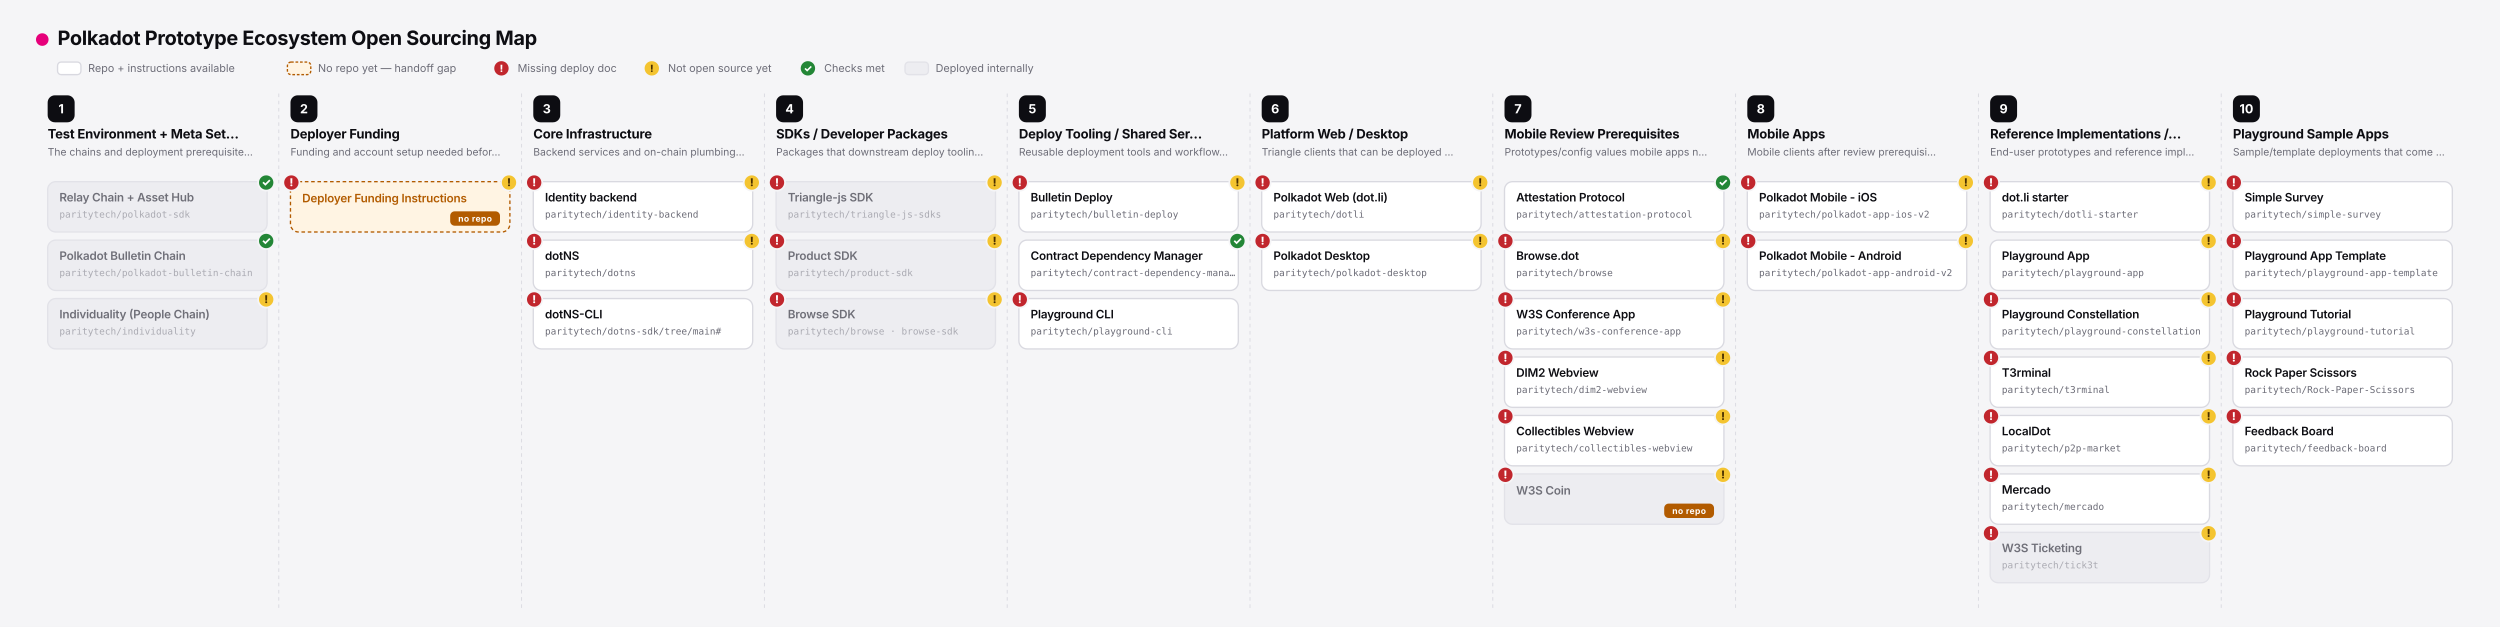
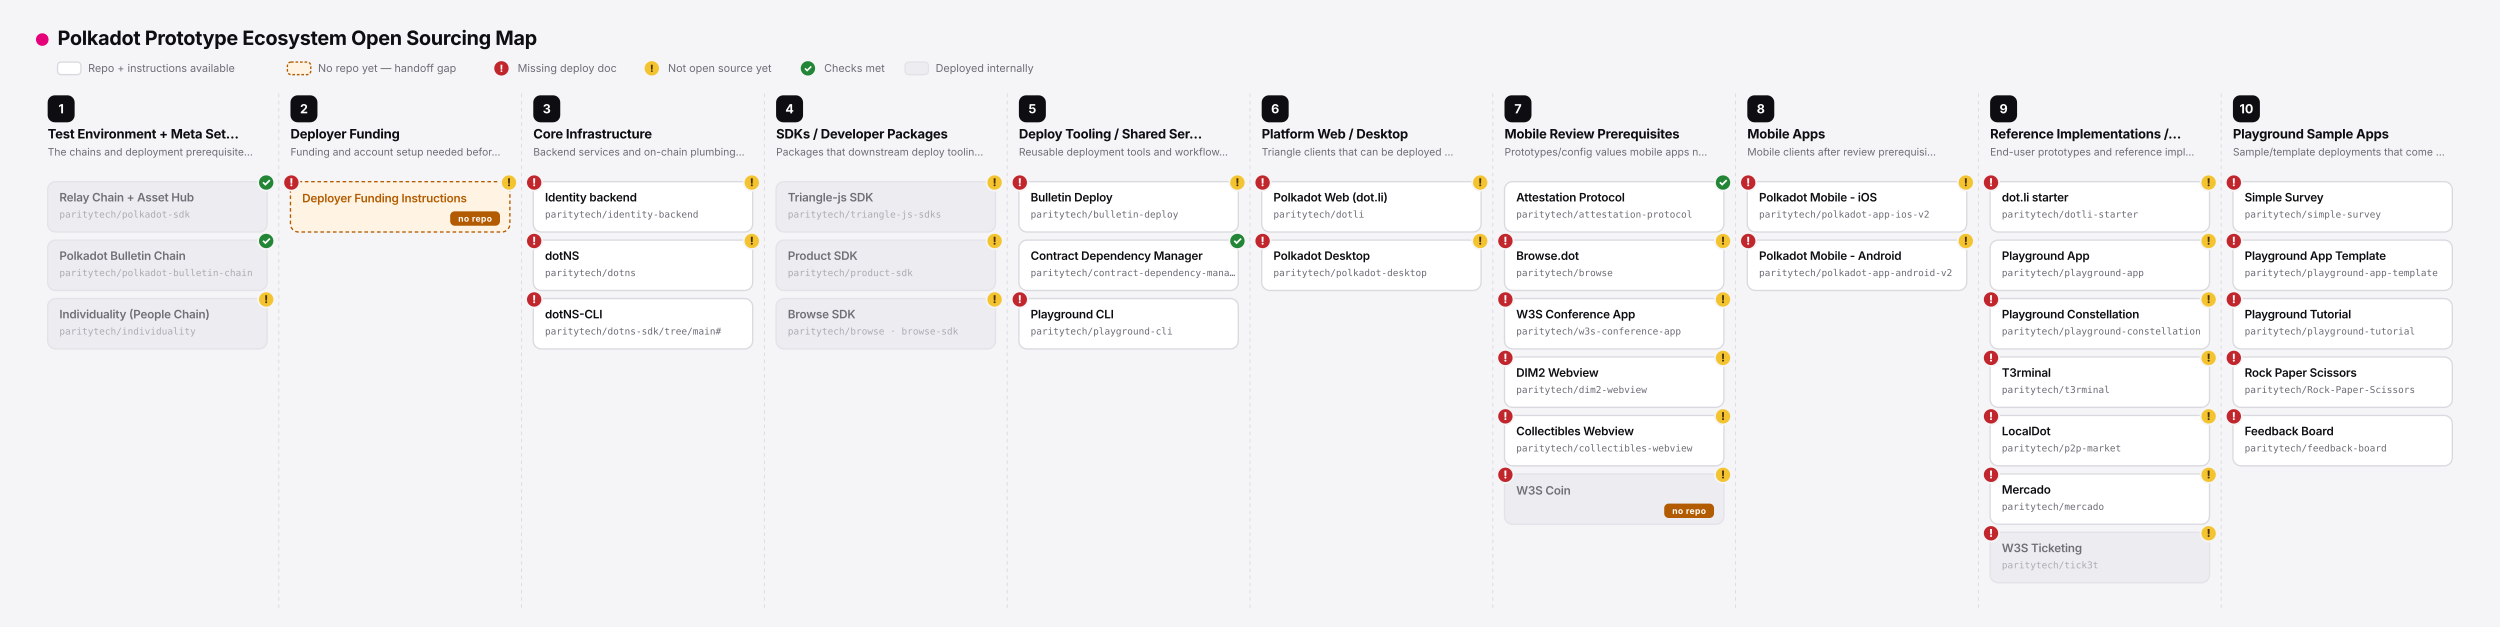
<svg xmlns="http://www.w3.org/2000/svg" xmlns:xlink="http://www.w3.org/1999/xlink" width="2780" height="697" viewBox="0 0 2780 697" font-family="-apple-system, BlinkMacSystemFont, 'Segoe UI', Inter, Roboto, Helvetica, Arial, sans-serif">
  <rect width="2780" height="697" fill="#f5f5f7" />
  <circle cx="47" cy="44" r="7" fill="#e6007a" />
  <text x="64" y="50" font-size="22" font-weight="700" fill="#0d0d12" letter-spacing="-0.3">Polkadot Prototype Ecosystem Open Sourcing Map</text>
  <rect x="64" y="69" width="26" height="14" rx="4" fill="#ffffff" stroke="#d9d9e0" stroke-width="1.5" />
  <text x="98" y="80" font-size="12" fill="#6b6b76">Repo + instructions available</text>
  <rect x="319.6" y="69" width="26" height="14" rx="4" fill="#fff4e3" stroke="#b25b00" stroke-width="1.5" stroke-dasharray="3 2" />
  <text x="353.6" y="80" font-size="12" fill="#6b6b76">No repo yet — handoff gap</text>
  <circle cx="557.6" cy="76" r="8" fill="#c1262d" />
  <text x="557.6" y="80" text-anchor="middle" font-size="11" font-weight="800" fill="#fff">!</text>
  <text x="575.6" y="80" font-size="12" fill="#6b6b76">Missing deploy doc</text>
  <circle cx="724.8" cy="76" r="8" fill="#f4c430" />
  <text x="724.8" y="80" text-anchor="middle" font-size="11" font-weight="800" fill="#4a3000">!</text>
  <text x="742.8" y="80" font-size="12" fill="#6b6b76">Not open source yet</text>
  <circle cx="898.4" cy="76" r="8" fill="#238636" />
  <text x="898.4" y="80" text-anchor="middle" font-size="11" font-weight="800" fill="#ffffff">✓</text>
  <text x="916.4" y="80" font-size="12" fill="#6b6b76">Checks met</text>
  <rect x="1006.4" y="69" width="26" height="14" rx="4" fill="#ededf1" stroke="#e2e2e8" stroke-width="1.5" />
  <text x="1040.4" y="80" font-size="12" fill="#6b6b76">Deployed internally</text>
  <line x1="310" y1="104" x2="310" y2="677" stroke="#d9d9e0" stroke-width="1" stroke-dasharray="4 4" />
  <rect x="53" y="106" width="30" height="30" rx="8" fill="#0d0d12" />
  <text x="68" y="126" text-anchor="middle" font-size="14" font-weight="700" fill="#fff">1</text>
  <text x="53" y="154" font-size="14.5" font-weight="700" fill="#0d0d12" letter-spacing="-0.2">Test Environment + Meta Set…</text>
  <text x="53" y="173" font-size="11.5" fill="#6b6b76">The chains and deployment prerequisite…</text>
  <a xlink:href="https://github.com/paritytech/polkadot-sdk" href="https://github.com/paritytech/polkadot-sdk" target="_blank">
    <rect x="53" y="202" width="244" height="56" rx="9" fill="#ededf1" stroke="#e2e2e8" stroke-width="1.5" />
    <circle cx="296" cy="203" r="9" fill="#238636" stroke="#f5f5f7" stroke-width="2" />
    <text x="296" y="207" text-anchor="middle" font-size="12" font-weight="800" fill="#ffffff">✓</text>
    <text x="66" y="224" font-size="13" font-weight="600" fill="#6f6f78" letter-spacing="-0.2">Relay Chain + Asset Hub</text>
    <text x="66" y="242" font-size="10.5" font-family="ui-monospace, 'SF Mono', Menlo, monospace" fill="#aaaab2">paritytech/polkadot-sdk</text>
  </a>
  <a xlink:href="https://github.com/paritytech/polkadot-bulletin-chain" href="https://github.com/paritytech/polkadot-bulletin-chain" target="_blank">
    <rect x="53" y="267" width="244" height="56" rx="9" fill="#ededf1" stroke="#e2e2e8" stroke-width="1.5" />
    <circle cx="296" cy="268" r="9" fill="#238636" stroke="#f5f5f7" stroke-width="2" />
    <text x="296" y="272" text-anchor="middle" font-size="12" font-weight="800" fill="#ffffff">✓</text>
    <text x="66" y="289" font-size="13" font-weight="600" fill="#6f6f78" letter-spacing="-0.2">Polkadot Bulletin Chain</text>
    <text x="66" y="307" font-size="10.5" font-family="ui-monospace, 'SF Mono', Menlo, monospace" fill="#aaaab2">paritytech/polkadot-bulletin-chain</text>
  </a>
  <a xlink:href="https://github.com/paritytech/individuality" href="https://github.com/paritytech/individuality" target="_blank">
    <rect x="53" y="332" width="244" height="56" rx="9" fill="#ededf1" stroke="#e2e2e8" stroke-width="1.5" />
    <circle cx="296" cy="333" r="9" fill="#f4c430" stroke="#f5f5f7" stroke-width="2" />
    <text x="296" y="337" text-anchor="middle" font-size="12" font-weight="800" fill="#4a3000">!</text>
    <text x="66" y="354" font-size="13" font-weight="600" fill="#6f6f78" letter-spacing="-0.2">Individuality (People Chain)</text>
    <text x="66" y="372" font-size="10.5" font-family="ui-monospace, 'SF Mono', Menlo, monospace" fill="#aaaab2">paritytech/individuality</text>
  </a>
  <line x1="580" y1="104" x2="580" y2="677" stroke="#d9d9e0" stroke-width="1" stroke-dasharray="4 4" />
  <rect x="323" y="106" width="30" height="30" rx="8" fill="#0d0d12" />
  <text x="338" y="126" text-anchor="middle" font-size="14" font-weight="700" fill="#fff">2</text>
  <text x="323" y="154" font-size="14.5" font-weight="700" fill="#0d0d12" letter-spacing="-0.2">Deployer Funding</text>
  <text x="323" y="173" font-size="11.5" fill="#6b6b76">Funding and account setup needed befor…</text>
  <rect x="323" y="202" width="244" height="56" rx="9" fill="#fff4e3" stroke="#b25b00" stroke-width="1.5" stroke-dasharray="4 3" />
  <circle cx="324" cy="203" r="9" fill="#c1262d" stroke="#f5f5f7" stroke-width="2" />
  <text x="324" y="207" text-anchor="middle" font-size="12" font-weight="800" fill="#fff">!</text>
  <circle cx="566" cy="203" r="9" fill="#f4c430" stroke="#f5f5f7" stroke-width="2" />
  <text x="566" y="207" text-anchor="middle" font-size="12" font-weight="800" fill="#4a3000">!</text>
  <text x="336" y="225" font-size="13" font-weight="600" fill="#b25b00" letter-spacing="-0.2">Deployer Funding Instructions</text>
  <rect x="500.6" y="235" width="55.4" height="16" rx="5" fill="#b25b00" />
  <text x="528.3" y="246.5" text-anchor="middle" font-size="9.5" font-weight="700" fill="#fff" letter-spacing="0.4">no repo</text>
  <line x1="850" y1="104" x2="850" y2="677" stroke="#d9d9e0" stroke-width="1" stroke-dasharray="4 4" />
  <rect x="593" y="106" width="30" height="30" rx="8" fill="#0d0d12" />
  <text x="608" y="126" text-anchor="middle" font-size="14" font-weight="700" fill="#fff">3</text>
  <text x="593" y="154" font-size="14.5" font-weight="700" fill="#0d0d12" letter-spacing="-0.2">Core Infrastructure</text>
  <text x="593" y="173" font-size="11.5" fill="#6b6b76">Backend services and on-chain plumbing…</text>
  <a xlink:href="https://github.com/paritytech/identity-backend" href="https://github.com/paritytech/identity-backend" target="_blank">
    <rect x="593" y="202" width="244" height="56" rx="9" fill="#ffffff" stroke="#d9d9e0" stroke-width="1.5" />
    <circle cx="594" cy="203" r="9" fill="#c1262d" stroke="#f5f5f7" stroke-width="2" />
    <text x="594" y="207" text-anchor="middle" font-size="12" font-weight="800" fill="#fff">!</text>
    <circle cx="836" cy="203" r="9" fill="#f4c430" stroke="#f5f5f7" stroke-width="2" />
    <text x="836" y="207" text-anchor="middle" font-size="12" font-weight="800" fill="#4a3000">!</text>
    <text x="606" y="224" font-size="13" font-weight="600" fill="#0d0d12" letter-spacing="-0.2">Identity backend</text>
    <text x="606" y="242" font-size="10.5" font-family="ui-monospace, 'SF Mono', Menlo, monospace" fill="#6b6b76">paritytech/identity-backend</text>
  </a>
  <a xlink:href="https://github.com/paritytech/dotns" href="https://github.com/paritytech/dotns" target="_blank">
    <rect x="593" y="267" width="244" height="56" rx="9" fill="#ffffff" stroke="#d9d9e0" stroke-width="1.5" />
    <circle cx="594" cy="268" r="9" fill="#c1262d" stroke="#f5f5f7" stroke-width="2" />
    <text x="594" y="272" text-anchor="middle" font-size="12" font-weight="800" fill="#fff">!</text>
    <circle cx="836" cy="268" r="9" fill="#f4c430" stroke="#f5f5f7" stroke-width="2" />
    <text x="836" y="272" text-anchor="middle" font-size="12" font-weight="800" fill="#4a3000">!</text>
    <text x="606" y="289" font-size="13" font-weight="600" fill="#0d0d12" letter-spacing="-0.2">dotNS</text>
    <text x="606" y="307" font-size="10.5" font-family="ui-monospace, 'SF Mono', Menlo, monospace" fill="#6b6b76">paritytech/dotns</text>
  </a>
  <a xlink:href="https://github.com/paritytech/dotns-sdk/tree/main#" href="https://github.com/paritytech/dotns-sdk/tree/main#" target="_blank">
    <rect x="593" y="332" width="244" height="56" rx="9" fill="#ffffff" stroke="#d9d9e0" stroke-width="1.5" />
    <circle cx="594" cy="333" r="9" fill="#c1262d" stroke="#f5f5f7" stroke-width="2" />
    <text x="594" y="337" text-anchor="middle" font-size="12" font-weight="800" fill="#fff">!</text>
    <text x="606" y="354" font-size="13" font-weight="600" fill="#0d0d12" letter-spacing="-0.2">dotNS-CLI</text>
    <text x="606" y="372" font-size="10.5" font-family="ui-monospace, 'SF Mono', Menlo, monospace" fill="#6b6b76">paritytech/dotns-sdk/tree/main#</text>
  </a>
  <line x1="1120" y1="104" x2="1120" y2="677" stroke="#d9d9e0" stroke-width="1" stroke-dasharray="4 4" />
  <rect x="863" y="106" width="30" height="30" rx="8" fill="#0d0d12" />
  <text x="878" y="126" text-anchor="middle" font-size="14" font-weight="700" fill="#fff">4</text>
  <text x="863" y="154" font-size="14.5" font-weight="700" fill="#0d0d12" letter-spacing="-0.2">SDKs / Developer Packages</text>
  <text x="863" y="173" font-size="11.5" fill="#6b6b76">Packages that downstream deploy toolin…</text>
  <a xlink:href="https://github.com/paritytech/triangle-js-sdks" href="https://github.com/paritytech/triangle-js-sdks" target="_blank">
    <rect x="863" y="202" width="244" height="56" rx="9" fill="#ededf1" stroke="#e2e2e8" stroke-width="1.5" />
-     <circle cx="864" cy="203" r="9" fill="#c1262d" stroke="#f5f5f7" stroke-width="2" />
-     <text x="864" y="207" text-anchor="middle" font-size="12" font-weight="800" fill="#fff">!</text>
    <circle cx="1106" cy="203" r="9" fill="#f4c430" stroke="#f5f5f7" stroke-width="2" />
    <text x="1106" y="207" text-anchor="middle" font-size="12" font-weight="800" fill="#4a3000">!</text>
    <text x="876" y="224" font-size="13" font-weight="600" fill="#6f6f78" letter-spacing="-0.2">Triangle-js SDK</text>
    <text x="876" y="242" font-size="10.5" font-family="ui-monospace, 'SF Mono', Menlo, monospace" fill="#aaaab2">paritytech/triangle-js-sdks</text>
  </a>
  <a xlink:href="https://github.com/paritytech/product-sdk" href="https://github.com/paritytech/product-sdk" target="_blank">
    <rect x="863" y="267" width="244" height="56" rx="9" fill="#ededf1" stroke="#e2e2e8" stroke-width="1.5" />
-     <circle cx="864" cy="268" r="9" fill="#c1262d" stroke="#f5f5f7" stroke-width="2" />
-     <text x="864" y="272" text-anchor="middle" font-size="12" font-weight="800" fill="#fff">!</text>
    <circle cx="1106" cy="268" r="9" fill="#f4c430" stroke="#f5f5f7" stroke-width="2" />
    <text x="1106" y="272" text-anchor="middle" font-size="12" font-weight="800" fill="#4a3000">!</text>
    <text x="876" y="289" font-size="13" font-weight="600" fill="#6f6f78" letter-spacing="-0.2">Product SDK</text>
    <text x="876" y="307" font-size="10.5" font-family="ui-monospace, 'SF Mono', Menlo, monospace" fill="#aaaab2">paritytech/product-sdk</text>
  </a>
  <a xlink:href="https://github.com/paritytech/browse/tree/main/packages/browse-sdk" href="https://github.com/paritytech/browse/tree/main/packages/browse-sdk" target="_blank">
    <rect x="863" y="332" width="244" height="56" rx="9" fill="#ededf1" stroke="#e2e2e8" stroke-width="1.5" />
-     <circle cx="864" cy="333" r="9" fill="#c1262d" stroke="#f5f5f7" stroke-width="2" />
-     <text x="864" y="337" text-anchor="middle" font-size="12" font-weight="800" fill="#fff">!</text>
    <circle cx="1106" cy="333" r="9" fill="#f4c430" stroke="#f5f5f7" stroke-width="2" />
    <text x="1106" y="337" text-anchor="middle" font-size="12" font-weight="800" fill="#4a3000">!</text>
    <text x="876" y="354" font-size="13" font-weight="600" fill="#6f6f78" letter-spacing="-0.2">Browse SDK</text>
    <text x="876" y="372" font-size="10.5" font-family="ui-monospace, 'SF Mono', Menlo, monospace" fill="#aaaab2">paritytech/browse · browse-sdk</text>
  </a>
  <line x1="1390" y1="104" x2="1390" y2="677" stroke="#d9d9e0" stroke-width="1" stroke-dasharray="4 4" />
  <rect x="1133" y="106" width="30" height="30" rx="8" fill="#0d0d12" />
  <text x="1148" y="126" text-anchor="middle" font-size="14" font-weight="700" fill="#fff">5</text>
  <text x="1133" y="154" font-size="14.5" font-weight="700" fill="#0d0d12" letter-spacing="-0.2">Deploy Tooling / Shared Ser…</text>
  <text x="1133" y="173" font-size="11.5" fill="#6b6b76">Reusable deployment tools and workflow…</text>
  <a xlink:href="https://github.com/paritytech/bulletin-deploy" href="https://github.com/paritytech/bulletin-deploy" target="_blank">
    <rect x="1133" y="202" width="244" height="56" rx="9" fill="#ffffff" stroke="#d9d9e0" stroke-width="1.5" />
    <circle cx="1134" cy="203" r="9" fill="#c1262d" stroke="#f5f5f7" stroke-width="2" />
    <text x="1134" y="207" text-anchor="middle" font-size="12" font-weight="800" fill="#fff">!</text>
    <circle cx="1376" cy="203" r="9" fill="#f4c430" stroke="#f5f5f7" stroke-width="2" />
    <text x="1376" y="207" text-anchor="middle" font-size="12" font-weight="800" fill="#4a3000">!</text>
    <text x="1146" y="224" font-size="13" font-weight="600" fill="#0d0d12" letter-spacing="-0.2">Bulletin Deploy</text>
    <text x="1146" y="242" font-size="10.5" font-family="ui-monospace, 'SF Mono', Menlo, monospace" fill="#6b6b76">paritytech/bulletin-deploy</text>
  </a>
  <a xlink:href="https://github.com/paritytech/contract-dependency-manager/blob/main/DEPLOY_DOC.md" href="https://github.com/paritytech/contract-dependency-manager/blob/main/DEPLOY_DOC.md" target="_blank">
    <rect x="1133" y="267" width="244" height="56" rx="9" fill="#ffffff" stroke="#d9d9e0" stroke-width="1.5" />
    <circle cx="1376" cy="268" r="9" fill="#238636" stroke="#f5f5f7" stroke-width="2" />
    <text x="1376" y="272" text-anchor="middle" font-size="12" font-weight="800" fill="#ffffff">✓</text>
    <text x="1146" y="289" font-size="13" font-weight="600" fill="#0d0d12" letter-spacing="-0.2">Contract Dependency Manager</text>
    <text x="1146" y="307" font-size="10.5" font-family="ui-monospace, 'SF Mono', Menlo, monospace" fill="#6b6b76">paritytech/contract-dependency-mana…</text>
  </a>
  <a xlink:href="https://github.com/paritytech/playground-cli" href="https://github.com/paritytech/playground-cli" target="_blank">
    <rect x="1133" y="332" width="244" height="56" rx="9" fill="#ffffff" stroke="#d9d9e0" stroke-width="1.5" />
    <circle cx="1134" cy="333" r="9" fill="#c1262d" stroke="#f5f5f7" stroke-width="2" />
    <text x="1134" y="337" text-anchor="middle" font-size="12" font-weight="800" fill="#fff">!</text>
    <text x="1146" y="354" font-size="13" font-weight="600" fill="#0d0d12" letter-spacing="-0.2">Playground CLI</text>
    <text x="1146" y="372" font-size="10.5" font-family="ui-monospace, 'SF Mono', Menlo, monospace" fill="#6b6b76">paritytech/playground-cli</text>
  </a>
  <line x1="1660" y1="104" x2="1660" y2="677" stroke="#d9d9e0" stroke-width="1" stroke-dasharray="4 4" />
  <rect x="1403" y="106" width="30" height="30" rx="8" fill="#0d0d12" />
  <text x="1418" y="126" text-anchor="middle" font-size="14" font-weight="700" fill="#fff">6</text>
  <text x="1403" y="154" font-size="14.5" font-weight="700" fill="#0d0d12" letter-spacing="-0.2">Platform Web / Desktop</text>
  <text x="1403" y="173" font-size="11.5" fill="#6b6b76">Triangle clients that can be deployed …</text>
  <a xlink:href="https://github.com/paritytech/dotli" href="https://github.com/paritytech/dotli" target="_blank">
    <rect x="1403" y="202" width="244" height="56" rx="9" fill="#ffffff" stroke="#d9d9e0" stroke-width="1.5" />
    <circle cx="1404" cy="203" r="9" fill="#c1262d" stroke="#f5f5f7" stroke-width="2" />
    <text x="1404" y="207" text-anchor="middle" font-size="12" font-weight="800" fill="#fff">!</text>
    <circle cx="1646" cy="203" r="9" fill="#f4c430" stroke="#f5f5f7" stroke-width="2" />
    <text x="1646" y="207" text-anchor="middle" font-size="12" font-weight="800" fill="#4a3000">!</text>
    <text x="1416" y="224" font-size="13" font-weight="600" fill="#0d0d12" letter-spacing="-0.2">Polkadot Web (dot.li)</text>
    <text x="1416" y="242" font-size="10.5" font-family="ui-monospace, 'SF Mono', Menlo, monospace" fill="#6b6b76">paritytech/dotli</text>
  </a>
  <a xlink:href="https://github.com/paritytech/polkadot-desktop" href="https://github.com/paritytech/polkadot-desktop" target="_blank">
    <rect x="1403" y="267" width="244" height="56" rx="9" fill="#ffffff" stroke="#d9d9e0" stroke-width="1.5" />
    <circle cx="1404" cy="268" r="9" fill="#c1262d" stroke="#f5f5f7" stroke-width="2" />
    <text x="1404" y="272" text-anchor="middle" font-size="12" font-weight="800" fill="#fff">!</text>
    <circle cx="1646" cy="268" r="9" fill="#f4c430" stroke="#f5f5f7" stroke-width="2" />
    <text x="1646" y="272" text-anchor="middle" font-size="12" font-weight="800" fill="#4a3000">!</text>
    <text x="1416" y="289" font-size="13" font-weight="600" fill="#0d0d12" letter-spacing="-0.2">Polkadot Desktop</text>
    <text x="1416" y="307" font-size="10.5" font-family="ui-monospace, 'SF Mono', Menlo, monospace" fill="#6b6b76">paritytech/polkadot-desktop</text>
  </a>
  <line x1="1930" y1="104" x2="1930" y2="677" stroke="#d9d9e0" stroke-width="1" stroke-dasharray="4 4" />
  <rect x="1673" y="106" width="30" height="30" rx="8" fill="#0d0d12" />
  <text x="1688" y="126" text-anchor="middle" font-size="14" font-weight="700" fill="#fff">7</text>
  <text x="1673" y="154" font-size="14.5" font-weight="700" fill="#0d0d12" letter-spacing="-0.2">Mobile Review Prerequisites</text>
  <text x="1673" y="173" font-size="11.5" fill="#6b6b76">Prototypes/config values mobile apps n…</text>
  <a xlink:href="https://github.com/paritytech/attestation-protocol/blob/main/README.md#deploy" href="https://github.com/paritytech/attestation-protocol/blob/main/README.md#deploy" target="_blank">
    <rect x="1673" y="202" width="244" height="56" rx="9" fill="#ffffff" stroke="#d9d9e0" stroke-width="1.5" />
    <circle cx="1916" cy="203" r="9" fill="#238636" stroke="#f5f5f7" stroke-width="2" />
    <text x="1916" y="207" text-anchor="middle" font-size="12" font-weight="800" fill="#ffffff">✓</text>
    <text x="1686" y="224" font-size="13" font-weight="600" fill="#0d0d12" letter-spacing="-0.2">Attestation Protocol</text>
    <text x="1686" y="242" font-size="10.5" font-family="ui-monospace, 'SF Mono', Menlo, monospace" fill="#6b6b76">paritytech/attestation-protocol</text>
  </a>
  <a xlink:href="https://github.com/paritytech/browse" href="https://github.com/paritytech/browse" target="_blank">
    <rect x="1673" y="267" width="244" height="56" rx="9" fill="#ffffff" stroke="#d9d9e0" stroke-width="1.5" />
    <circle cx="1674" cy="268" r="9" fill="#c1262d" stroke="#f5f5f7" stroke-width="2" />
    <text x="1674" y="272" text-anchor="middle" font-size="12" font-weight="800" fill="#fff">!</text>
    <circle cx="1916" cy="268" r="9" fill="#f4c430" stroke="#f5f5f7" stroke-width="2" />
    <text x="1916" y="272" text-anchor="middle" font-size="12" font-weight="800" fill="#4a3000">!</text>
    <text x="1686" y="289" font-size="13" font-weight="600" fill="#0d0d12" letter-spacing="-0.2">Browse.dot</text>
    <text x="1686" y="307" font-size="10.5" font-family="ui-monospace, 'SF Mono', Menlo, monospace" fill="#6b6b76">paritytech/browse</text>
  </a>
  <a xlink:href="https://github.com/paritytech/w3s-conference-app" href="https://github.com/paritytech/w3s-conference-app" target="_blank">
    <rect x="1673" y="332" width="244" height="56" rx="9" fill="#ffffff" stroke="#d9d9e0" stroke-width="1.5" />
    <circle cx="1674" cy="333" r="9" fill="#c1262d" stroke="#f5f5f7" stroke-width="2" />
    <text x="1674" y="337" text-anchor="middle" font-size="12" font-weight="800" fill="#fff">!</text>
    <circle cx="1916" cy="333" r="9" fill="#f4c430" stroke="#f5f5f7" stroke-width="2" />
    <text x="1916" y="337" text-anchor="middle" font-size="12" font-weight="800" fill="#4a3000">!</text>
    <text x="1686" y="354" font-size="13" font-weight="600" fill="#0d0d12" letter-spacing="-0.2">W3S Conference App</text>
    <text x="1686" y="372" font-size="10.5" font-family="ui-monospace, 'SF Mono', Menlo, monospace" fill="#6b6b76">paritytech/w3s-conference-app</text>
  </a>
  <a xlink:href="https://github.com/paritytech/dim2-webview" href="https://github.com/paritytech/dim2-webview" target="_blank">
    <rect x="1673" y="397" width="244" height="56" rx="9" fill="#ffffff" stroke="#d9d9e0" stroke-width="1.5" />
    <circle cx="1674" cy="398" r="9" fill="#c1262d" stroke="#f5f5f7" stroke-width="2" />
    <text x="1674" y="402" text-anchor="middle" font-size="12" font-weight="800" fill="#fff">!</text>
    <circle cx="1916" cy="398" r="9" fill="#f4c430" stroke="#f5f5f7" stroke-width="2" />
    <text x="1916" y="402" text-anchor="middle" font-size="12" font-weight="800" fill="#4a3000">!</text>
    <text x="1686" y="419" font-size="13" font-weight="600" fill="#0d0d12" letter-spacing="-0.2">DIM2 Webview</text>
    <text x="1686" y="437" font-size="10.5" font-family="ui-monospace, 'SF Mono', Menlo, monospace" fill="#6b6b76">paritytech/dim2-webview</text>
  </a>
  <a xlink:href="https://github.com/paritytech/collectibles-webview" href="https://github.com/paritytech/collectibles-webview" target="_blank">
    <rect x="1673" y="462" width="244" height="56" rx="9" fill="#ffffff" stroke="#d9d9e0" stroke-width="1.5" />
    <circle cx="1674" cy="463" r="9" fill="#c1262d" stroke="#f5f5f7" stroke-width="2" />
    <text x="1674" y="467" text-anchor="middle" font-size="12" font-weight="800" fill="#fff">!</text>
    <circle cx="1916" cy="463" r="9" fill="#f4c430" stroke="#f5f5f7" stroke-width="2" />
    <text x="1916" y="467" text-anchor="middle" font-size="12" font-weight="800" fill="#4a3000">!</text>
    <text x="1686" y="484" font-size="13" font-weight="600" fill="#0d0d12" letter-spacing="-0.2">Collectibles Webview</text>
    <text x="1686" y="502" font-size="10.5" font-family="ui-monospace, 'SF Mono', Menlo, monospace" fill="#6b6b76">paritytech/collectibles-webview</text>
  </a>
  <rect x="1673" y="527" width="244" height="56" rx="9" fill="#ededf1" stroke="#e2e2e8" stroke-width="1.5" />
  <circle cx="1674" cy="528" r="9" fill="#c1262d" stroke="#f5f5f7" stroke-width="2" />
  <text x="1674" y="532" text-anchor="middle" font-size="12" font-weight="800" fill="#fff">!</text>
  <circle cx="1916" cy="528" r="9" fill="#f4c430" stroke="#f5f5f7" stroke-width="2" />
  <text x="1916" y="532" text-anchor="middle" font-size="12" font-weight="800" fill="#4a3000">!</text>
  <text x="1686" y="550" font-size="13" font-weight="600" fill="#6f6f78" letter-spacing="-0.2">W3S Coin</text>
  <rect x="1850.6" y="560" width="55.4" height="16" rx="5" fill="#b25b00" />
  <text x="1878.3" y="571.5" text-anchor="middle" font-size="9.5" font-weight="700" fill="#fff" letter-spacing="0.4">no repo</text>
  <line x1="2200" y1="104" x2="2200" y2="677" stroke="#d9d9e0" stroke-width="1" stroke-dasharray="4 4" />
  <rect x="1943" y="106" width="30" height="30" rx="8" fill="#0d0d12" />
  <text x="1958" y="126" text-anchor="middle" font-size="14" font-weight="700" fill="#fff">8</text>
  <text x="1943" y="154" font-size="14.5" font-weight="700" fill="#0d0d12" letter-spacing="-0.2">Mobile Apps</text>
  <text x="1943" y="173" font-size="11.5" fill="#6b6b76">Mobile clients after review prerequisi…</text>
  <a xlink:href="https://github.com/paritytech/polkadot-app-ios-v2" href="https://github.com/paritytech/polkadot-app-ios-v2" target="_blank">
    <rect x="1943" y="202" width="244" height="56" rx="9" fill="#ffffff" stroke="#d9d9e0" stroke-width="1.5" />
    <circle cx="1944" cy="203" r="9" fill="#c1262d" stroke="#f5f5f7" stroke-width="2" />
    <text x="1944" y="207" text-anchor="middle" font-size="12" font-weight="800" fill="#fff">!</text>
    <circle cx="2186" cy="203" r="9" fill="#f4c430" stroke="#f5f5f7" stroke-width="2" />
    <text x="2186" y="207" text-anchor="middle" font-size="12" font-weight="800" fill="#4a3000">!</text>
    <text x="1956" y="224" font-size="13" font-weight="600" fill="#0d0d12" letter-spacing="-0.2">Polkadot Mobile - iOS</text>
    <text x="1956" y="242" font-size="10.5" font-family="ui-monospace, 'SF Mono', Menlo, monospace" fill="#6b6b76">paritytech/polkadot-app-ios-v2</text>
  </a>
  <a xlink:href="https://github.com/paritytech/polkadot-app-android-v2" href="https://github.com/paritytech/polkadot-app-android-v2" target="_blank">
    <rect x="1943" y="267" width="244" height="56" rx="9" fill="#ffffff" stroke="#d9d9e0" stroke-width="1.5" />
    <circle cx="1944" cy="268" r="9" fill="#c1262d" stroke="#f5f5f7" stroke-width="2" />
    <text x="1944" y="272" text-anchor="middle" font-size="12" font-weight="800" fill="#fff">!</text>
    <circle cx="2186" cy="268" r="9" fill="#f4c430" stroke="#f5f5f7" stroke-width="2" />
    <text x="2186" y="272" text-anchor="middle" font-size="12" font-weight="800" fill="#4a3000">!</text>
    <text x="1956" y="289" font-size="13" font-weight="600" fill="#0d0d12" letter-spacing="-0.2">Polkadot Mobile - Android</text>
    <text x="1956" y="307" font-size="10.5" font-family="ui-monospace, 'SF Mono', Menlo, monospace" fill="#6b6b76">paritytech/polkadot-app-android-v2</text>
  </a>
  <line x1="2470" y1="104" x2="2470" y2="677" stroke="#d9d9e0" stroke-width="1" stroke-dasharray="4 4" />
  <rect x="2213" y="106" width="30" height="30" rx="8" fill="#0d0d12" />
  <text x="2228" y="126" text-anchor="middle" font-size="14" font-weight="700" fill="#fff">9</text>
  <text x="2213" y="154" font-size="14.5" font-weight="700" fill="#0d0d12" letter-spacing="-0.2">Reference Implementations /…</text>
  <text x="2213" y="173" font-size="11.5" fill="#6b6b76">End-user prototypes and reference impl…</text>
  <a xlink:href="https://github.com/paritytech/dotli-starter" href="https://github.com/paritytech/dotli-starter" target="_blank">
    <rect x="2213" y="202" width="244" height="56" rx="9" fill="#ffffff" stroke="#d9d9e0" stroke-width="1.5" />
    <circle cx="2214" cy="203" r="9" fill="#c1262d" stroke="#f5f5f7" stroke-width="2" />
    <text x="2214" y="207" text-anchor="middle" font-size="12" font-weight="800" fill="#fff">!</text>
    <circle cx="2456" cy="203" r="9" fill="#f4c430" stroke="#f5f5f7" stroke-width="2" />
    <text x="2456" y="207" text-anchor="middle" font-size="12" font-weight="800" fill="#4a3000">!</text>
    <text x="2226" y="224" font-size="13" font-weight="600" fill="#0d0d12" letter-spacing="-0.2">dot.li starter</text>
    <text x="2226" y="242" font-size="10.5" font-family="ui-monospace, 'SF Mono', Menlo, monospace" fill="#6b6b76">paritytech/dotli-starter</text>
  </a>
  <a xlink:href="https://github.com/paritytech/playground-app/blob/main/DEPLOY.MD" href="https://github.com/paritytech/playground-app/blob/main/DEPLOY.MD" target="_blank">
    <rect x="2213" y="267" width="244" height="56" rx="9" fill="#ffffff" stroke="#d9d9e0" stroke-width="1.5" />
    <circle cx="2456" cy="268" r="9" fill="#f4c430" stroke="#f5f5f7" stroke-width="2" />
    <text x="2456" y="272" text-anchor="middle" font-size="12" font-weight="800" fill="#4a3000">!</text>
    <text x="2226" y="289" font-size="13" font-weight="600" fill="#0d0d12" letter-spacing="-0.2">Playground App</text>
    <text x="2226" y="307" font-size="10.5" font-family="ui-monospace, 'SF Mono', Menlo, monospace" fill="#6b6b76">paritytech/playground-app</text>
  </a>
  <a xlink:href="https://github.com/paritytech/playground-constellation" href="https://github.com/paritytech/playground-constellation" target="_blank">
    <rect x="2213" y="332" width="244" height="56" rx="9" fill="#ffffff" stroke="#d9d9e0" stroke-width="1.5" />
    <circle cx="2214" cy="333" r="9" fill="#c1262d" stroke="#f5f5f7" stroke-width="2" />
    <text x="2214" y="337" text-anchor="middle" font-size="12" font-weight="800" fill="#fff">!</text>
    <circle cx="2456" cy="333" r="9" fill="#f4c430" stroke="#f5f5f7" stroke-width="2" />
    <text x="2456" y="337" text-anchor="middle" font-size="12" font-weight="800" fill="#4a3000">!</text>
    <text x="2226" y="354" font-size="13" font-weight="600" fill="#0d0d12" letter-spacing="-0.2">Playground Constellation</text>
    <text x="2226" y="372" font-size="10.5" font-family="ui-monospace, 'SF Mono', Menlo, monospace" fill="#6b6b76">paritytech/playground-constellation</text>
  </a>
  <a xlink:href="https://github.com/paritytech/t3rminal" href="https://github.com/paritytech/t3rminal" target="_blank">
    <rect x="2213" y="397" width="244" height="56" rx="9" fill="#ffffff" stroke="#d9d9e0" stroke-width="1.5" />
    <circle cx="2214" cy="398" r="9" fill="#c1262d" stroke="#f5f5f7" stroke-width="2" />
    <text x="2214" y="402" text-anchor="middle" font-size="12" font-weight="800" fill="#fff">!</text>
    <circle cx="2456" cy="398" r="9" fill="#f4c430" stroke="#f5f5f7" stroke-width="2" />
    <text x="2456" y="402" text-anchor="middle" font-size="12" font-weight="800" fill="#4a3000">!</text>
    <text x="2226" y="419" font-size="13" font-weight="600" fill="#0d0d12" letter-spacing="-0.2">T3rminal</text>
    <text x="2226" y="437" font-size="10.5" font-family="ui-monospace, 'SF Mono', Menlo, monospace" fill="#6b6b76">paritytech/t3rminal</text>
  </a>
  <a xlink:href="https://github.com/paritytech/p2p-market" href="https://github.com/paritytech/p2p-market" target="_blank">
    <rect x="2213" y="462" width="244" height="56" rx="9" fill="#ffffff" stroke="#d9d9e0" stroke-width="1.5" />
    <circle cx="2214" cy="463" r="9" fill="#c1262d" stroke="#f5f5f7" stroke-width="2" />
    <text x="2214" y="467" text-anchor="middle" font-size="12" font-weight="800" fill="#fff">!</text>
    <circle cx="2456" cy="463" r="9" fill="#f4c430" stroke="#f5f5f7" stroke-width="2" />
    <text x="2456" y="467" text-anchor="middle" font-size="12" font-weight="800" fill="#4a3000">!</text>
    <text x="2226" y="484" font-size="13" font-weight="600" fill="#0d0d12" letter-spacing="-0.2">LocalDot</text>
    <text x="2226" y="502" font-size="10.5" font-family="ui-monospace, 'SF Mono', Menlo, monospace" fill="#6b6b76">paritytech/p2p-market</text>
  </a>
  <a xlink:href="https://github.com/paritytech/mercado" href="https://github.com/paritytech/mercado" target="_blank">
    <rect x="2213" y="527" width="244" height="56" rx="9" fill="#ffffff" stroke="#d9d9e0" stroke-width="1.5" />
    <circle cx="2214" cy="528" r="9" fill="#c1262d" stroke="#f5f5f7" stroke-width="2" />
    <text x="2214" y="532" text-anchor="middle" font-size="12" font-weight="800" fill="#fff">!</text>
    <circle cx="2456" cy="528" r="9" fill="#f4c430" stroke="#f5f5f7" stroke-width="2" />
    <text x="2456" y="532" text-anchor="middle" font-size="12" font-weight="800" fill="#4a3000">!</text>
    <text x="2226" y="549" font-size="13" font-weight="600" fill="#0d0d12" letter-spacing="-0.2">Mercado</text>
    <text x="2226" y="567" font-size="10.5" font-family="ui-monospace, 'SF Mono', Menlo, monospace" fill="#6b6b76">paritytech/mercado</text>
  </a>
  <a xlink:href="https://github.com/paritytech/tick3t" href="https://github.com/paritytech/tick3t" target="_blank">
    <rect x="2213" y="592" width="244" height="56" rx="9" fill="#ededf1" stroke="#e2e2e8" stroke-width="1.5" />
    <circle cx="2214" cy="593" r="9" fill="#c1262d" stroke="#f5f5f7" stroke-width="2" />
    <text x="2214" y="597" text-anchor="middle" font-size="12" font-weight="800" fill="#fff">!</text>
    <circle cx="2456" cy="593" r="9" fill="#f4c430" stroke="#f5f5f7" stroke-width="2" />
    <text x="2456" y="597" text-anchor="middle" font-size="12" font-weight="800" fill="#4a3000">!</text>
    <text x="2226" y="614" font-size="13" font-weight="600" fill="#6f6f78" letter-spacing="-0.2">W3S Ticketing</text>
    <text x="2226" y="632" font-size="10.5" font-family="ui-monospace, 'SF Mono', Menlo, monospace" fill="#aaaab2">paritytech/tick3t</text>
  </a>
  <rect x="2483" y="106" width="30" height="30" rx="8" fill="#0d0d12" />
  <text x="2498" y="126" text-anchor="middle" font-size="14" font-weight="700" fill="#fff">10</text>
  <text x="2483" y="154" font-size="14.5" font-weight="700" fill="#0d0d12" letter-spacing="-0.2">Playground Sample Apps</text>
  <text x="2483" y="173" font-size="11.5" fill="#6b6b76">Sample/template deployments that come …</text>
  <a xlink:href="https://github.com/paritytech/simple-survey" href="https://github.com/paritytech/simple-survey" target="_blank">
    <rect x="2483" y="202" width="244" height="56" rx="9" fill="#ffffff" stroke="#d9d9e0" stroke-width="1.5" />
    <circle cx="2484" cy="203" r="9" fill="#c1262d" stroke="#f5f5f7" stroke-width="2" />
    <text x="2484" y="207" text-anchor="middle" font-size="12" font-weight="800" fill="#fff">!</text>
    <text x="2496" y="224" font-size="13" font-weight="600" fill="#0d0d12" letter-spacing="-0.2">Simple Survey</text>
    <text x="2496" y="242" font-size="10.5" font-family="ui-monospace, 'SF Mono', Menlo, monospace" fill="#6b6b76">paritytech/simple-survey</text>
  </a>
  <a xlink:href="https://github.com/paritytech/playground-app-template" href="https://github.com/paritytech/playground-app-template" target="_blank">
    <rect x="2483" y="267" width="244" height="56" rx="9" fill="#ffffff" stroke="#d9d9e0" stroke-width="1.5" />
    <circle cx="2484" cy="268" r="9" fill="#c1262d" stroke="#f5f5f7" stroke-width="2" />
    <text x="2484" y="272" text-anchor="middle" font-size="12" font-weight="800" fill="#fff">!</text>
    <text x="2496" y="289" font-size="13" font-weight="600" fill="#0d0d12" letter-spacing="-0.2">Playground App Template</text>
    <text x="2496" y="307" font-size="10.5" font-family="ui-monospace, 'SF Mono', Menlo, monospace" fill="#6b6b76">paritytech/playground-app-template</text>
  </a>
  <a xlink:href="https://github.com/paritytech/playground-tutorial" href="https://github.com/paritytech/playground-tutorial" target="_blank">
    <rect x="2483" y="332" width="244" height="56" rx="9" fill="#ffffff" stroke="#d9d9e0" stroke-width="1.5" />
    <circle cx="2484" cy="333" r="9" fill="#c1262d" stroke="#f5f5f7" stroke-width="2" />
    <text x="2484" y="337" text-anchor="middle" font-size="12" font-weight="800" fill="#fff">!</text>
    <text x="2496" y="354" font-size="13" font-weight="600" fill="#0d0d12" letter-spacing="-0.2">Playground Tutorial</text>
    <text x="2496" y="372" font-size="10.5" font-family="ui-monospace, 'SF Mono', Menlo, monospace" fill="#6b6b76">paritytech/playground-tutorial</text>
  </a>
  <a xlink:href="https://github.com/paritytech/Rock-Paper-Scissors" href="https://github.com/paritytech/Rock-Paper-Scissors" target="_blank">
    <rect x="2483" y="397" width="244" height="56" rx="9" fill="#ffffff" stroke="#d9d9e0" stroke-width="1.5" />
    <circle cx="2484" cy="398" r="9" fill="#c1262d" stroke="#f5f5f7" stroke-width="2" />
    <text x="2484" y="402" text-anchor="middle" font-size="12" font-weight="800" fill="#fff">!</text>
    <text x="2496" y="419" font-size="13" font-weight="600" fill="#0d0d12" letter-spacing="-0.2">Rock Paper Scissors</text>
    <text x="2496" y="437" font-size="10.5" font-family="ui-monospace, 'SF Mono', Menlo, monospace" fill="#6b6b76">paritytech/Rock-Paper-Scissors</text>
  </a>
  <a xlink:href="https://github.com/paritytech/feedback-board" href="https://github.com/paritytech/feedback-board" target="_blank">
    <rect x="2483" y="462" width="244" height="56" rx="9" fill="#ffffff" stroke="#d9d9e0" stroke-width="1.5" />
    <circle cx="2484" cy="463" r="9" fill="#c1262d" stroke="#f5f5f7" stroke-width="2" />
    <text x="2484" y="467" text-anchor="middle" font-size="12" font-weight="800" fill="#fff">!</text>
    <text x="2496" y="484" font-size="13" font-weight="600" fill="#0d0d12" letter-spacing="-0.2">Feedback Board</text>
    <text x="2496" y="502" font-size="10.5" font-family="ui-monospace, 'SF Mono', Menlo, monospace" fill="#6b6b76">paritytech/feedback-board</text>
  </a>
</svg>
